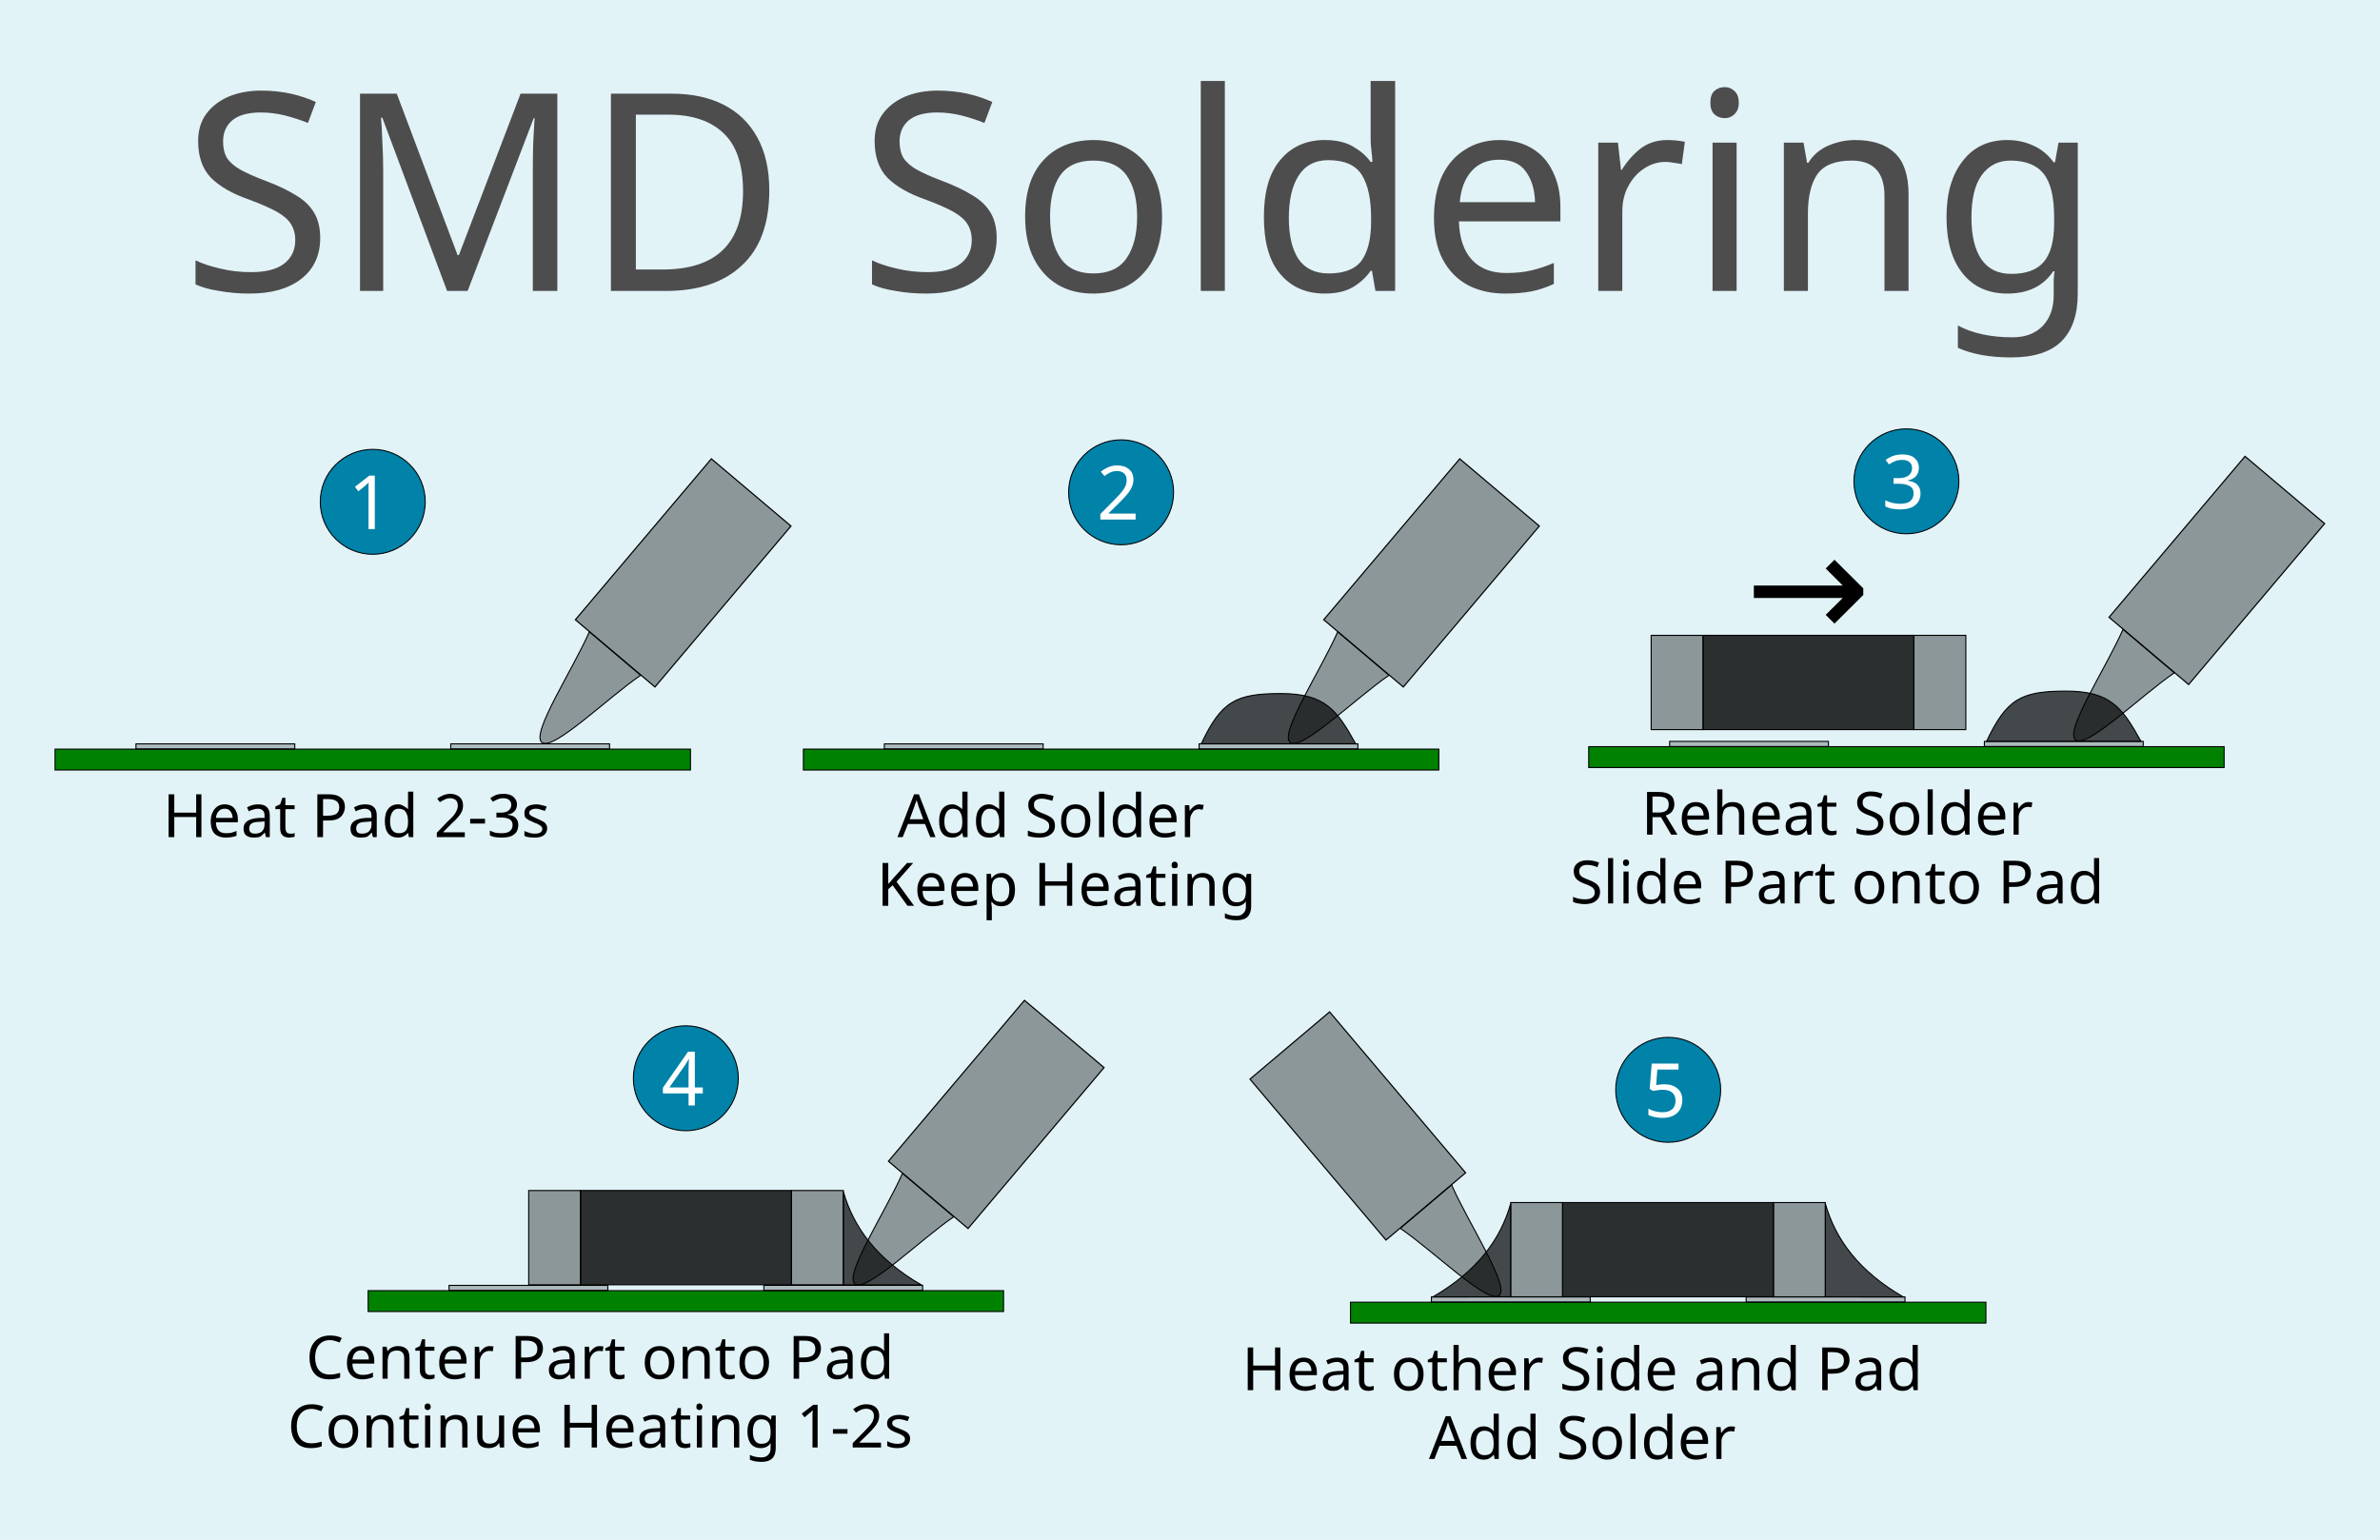
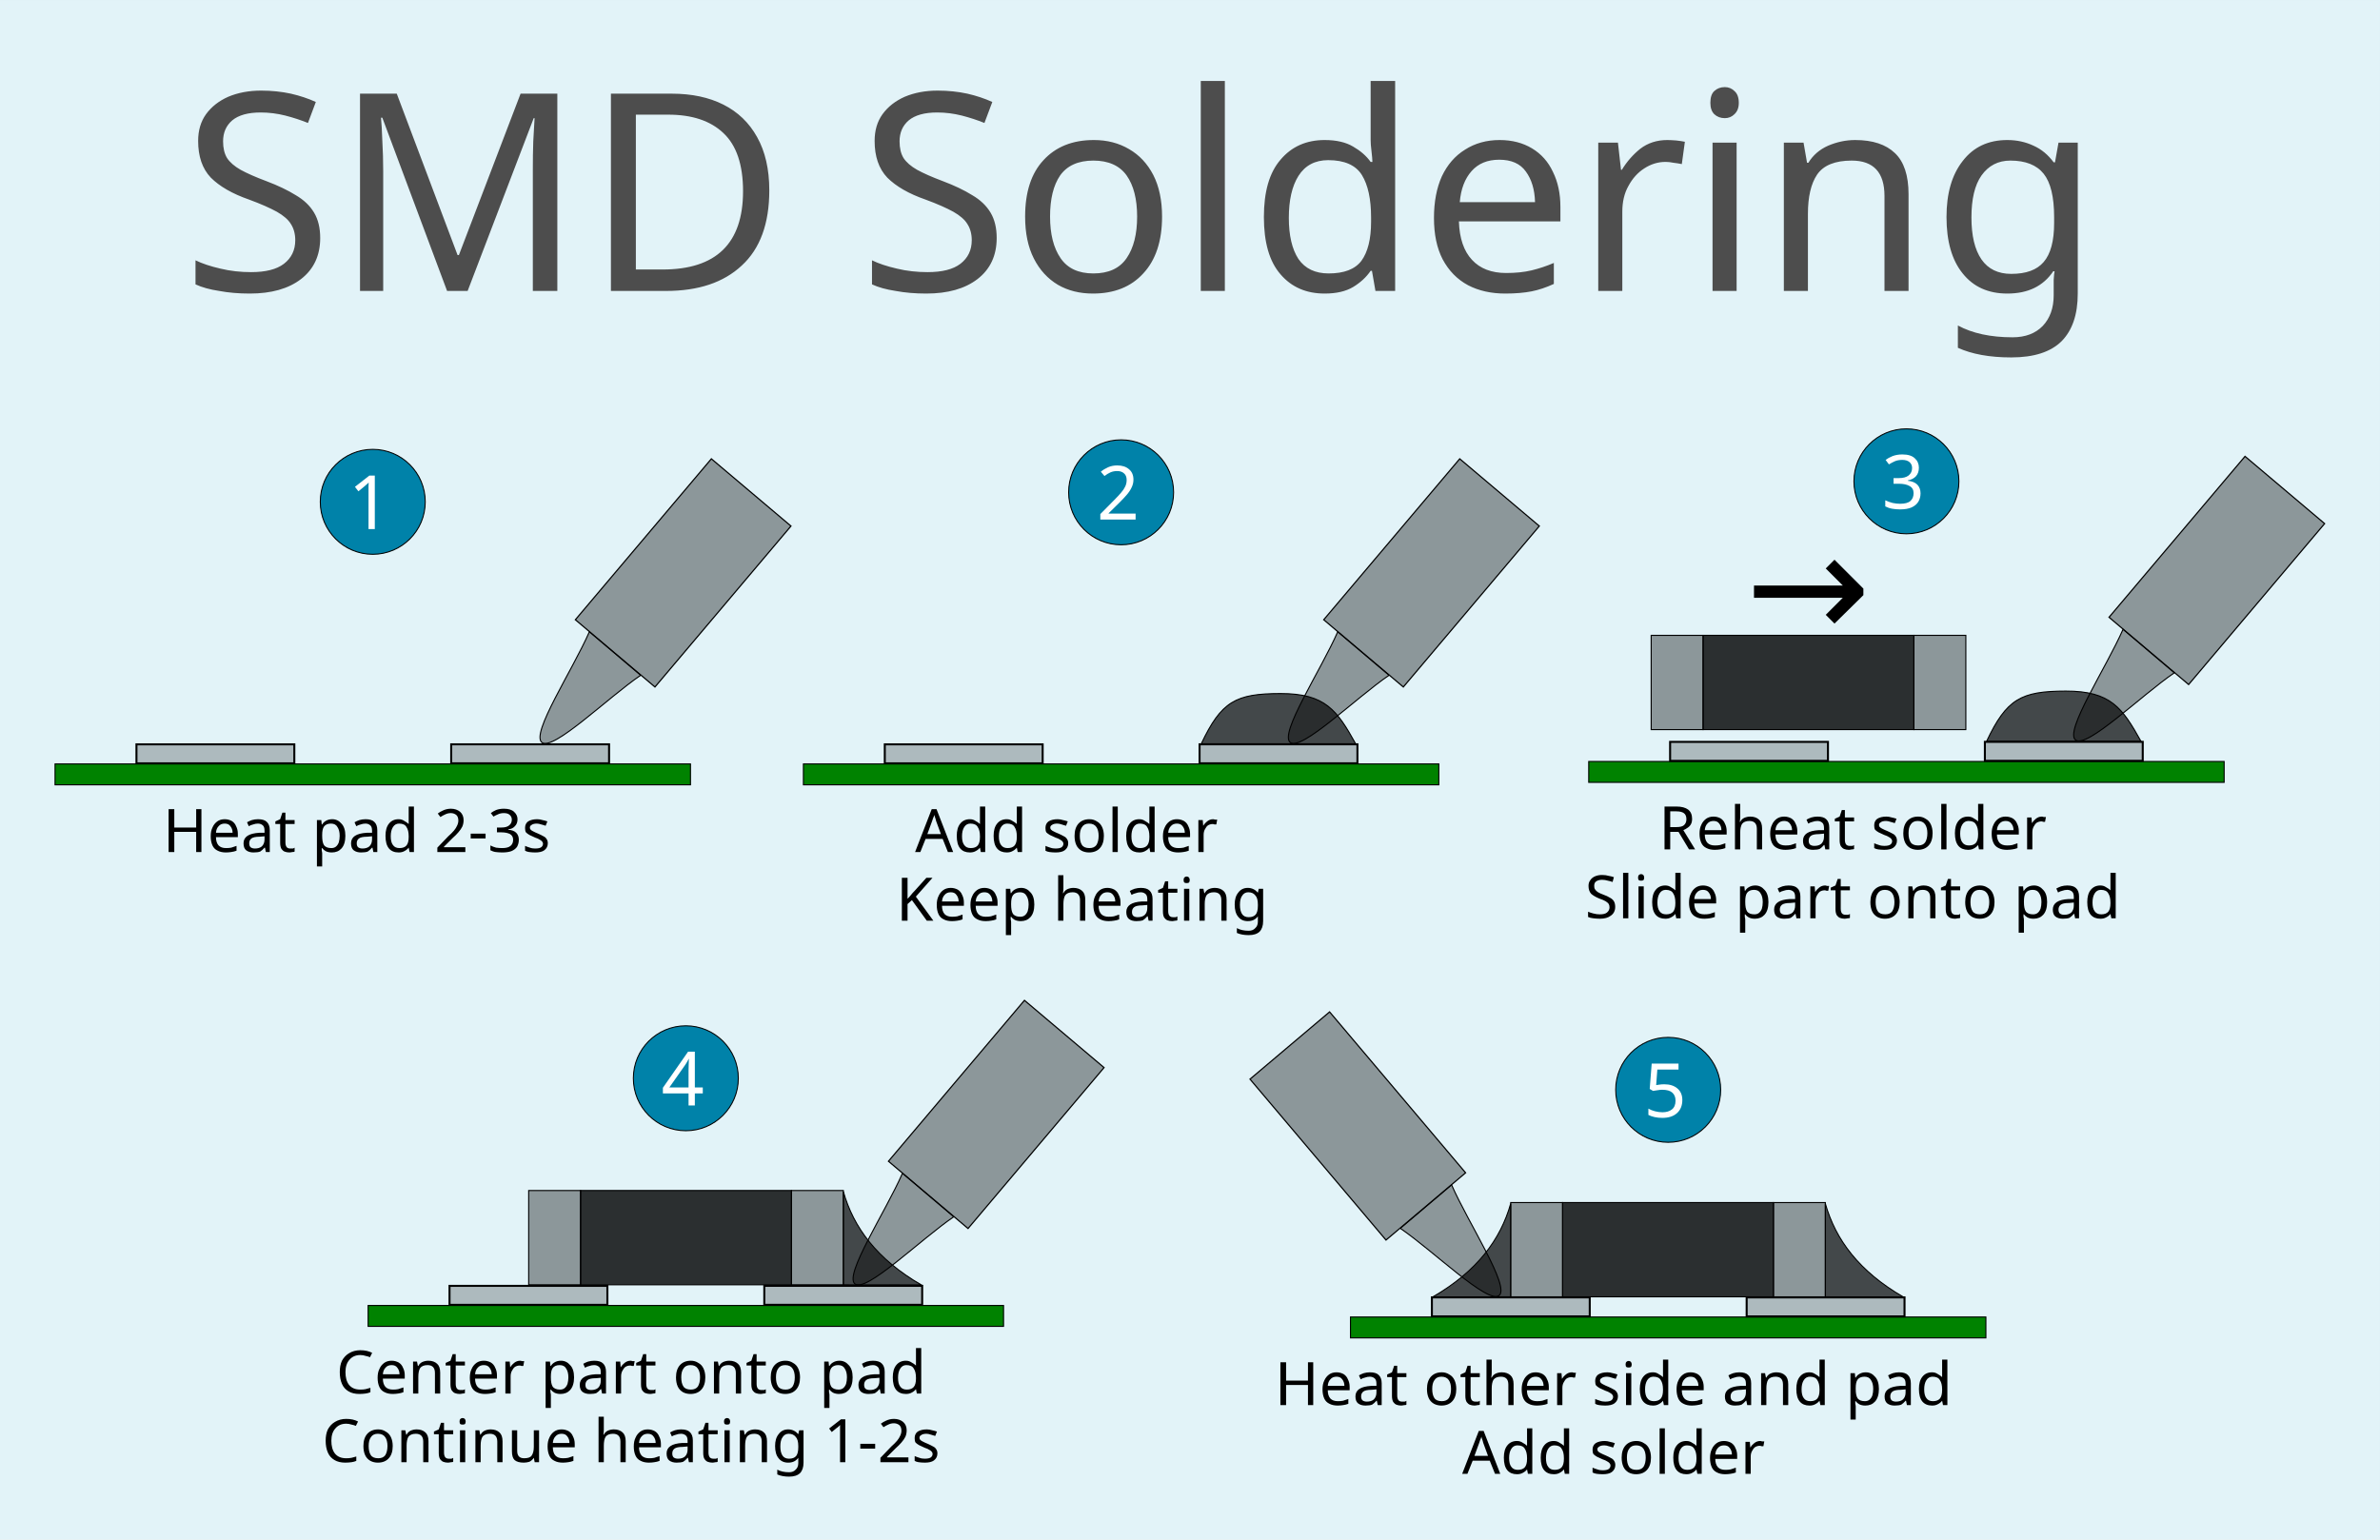
<svg xmlns="http://www.w3.org/2000/svg" width="85mm" height="55mm" viewBox="0 0 85 55" version="1.1" id="svg8">
  <defs id="defs2">
    <rect x="161.189" y="134.009" width="52.975" height="49.773" id="rect1549" />
  </defs>
  <g id="layer1" transform="translate(1.447564,-6.67359)">
    <rect style="fill:#d5f6ff;fill-opacity:0.5;stroke:none;stroke-width:0.535;stroke-dasharray:1.069, 2.139" id="rect966" width="85" height="55" x="-1.448" y="6.674" />
    <text xml:space="preserve" style="font-style:normal;font-weight:normal;font-size:10.583px;line-height:1.25;font-family:sans-serif;letter-spacing:0px;word-spacing:0px;fill:#000000;fill-opacity:1;stroke:none;stroke-width:0.265" x="40.025" y="146.805" id="text1423">
      <tspan id="tspan1421" x="40.025" y="146.805" style="stroke-width:0.265" />
    </text>
    <text xml:space="preserve" id="text1547" style="font-style:normal;font-weight:normal;font-size:10.583px;line-height:1.25;font-family:sans-serif;letter-spacing:0px;word-spacing:0px;white-space:pre;shape-inside:url(#rect1549);fill:#000000;fill-opacity:1;stroke:none;" />
-     <g id="g1176" transform="translate(0.7674547)">
-       <g id="g1834" transform="matrix(0.3784017,0,0,0.3784017,3.728713,-46.68265)">
-         <g id="g895-1-9-4" transform="rotate(40.19897,-250.3017,154.3958)">
-           <rect style="fill:#000000;fill-opacity:0.379;stroke:#000000;stroke-width:0.112;stroke-miterlimit:4;stroke-dasharray:none;stroke-opacity:1" id="rect879-8-2-7" width="9.836" height="19.888" x="55.044" y="2.472" />
-           <path style="fill:#000000;fill-opacity:0.379;stroke:#000000;stroke-width:0.1;stroke-linecap:butt;stroke-linejoin:miter;stroke-miterlimit:4;stroke-dasharray:none;stroke-opacity:1" d="m 56.79,22.375 c 1.135,3.847 1.971,10.924 3.322,10.873 1.351,-0.051 2.017,-7.24 3.023,-10.861 z" id="path881-7-2-8" />
-         </g>
-         <rect style="fill:#008200;fill-opacity:1;stroke:#000000;stroke-width:0.1;stroke-miterlimit:4;stroke-dasharray:none;stroke-opacity:1" id="rect833-0-2-8-4" width="59.97" height="1.97" x="19.039" y="262.845" />
-         <rect style="fill:#000000;fill-opacity:0.237;stroke:#000000;stroke-width:0.1;stroke-miterlimit:4;stroke-dasharray:none;stroke-opacity:1" id="rect835-5-2-3-2-2-9-5" width="14.99" height="0.49" x="56.383" y="262.345" />
-         <rect style="fill:#000000;fill-opacity:0.237;stroke:#000000;stroke-width:0.1;stroke-miterlimit:4;stroke-dasharray:none;stroke-opacity:1" id="rect835-5-2-0-6-6-3-7-0" width="14.99" height="0.49" x="-41.664" y="262.347" transform="scale(-1,1)" />
-         <g id="g1255" transform="translate(8.184875,42.96557)">
-           <g id="g877-6-61" transform="translate(6.084883,201.2324)">
-             <rect style="fill:#000000;fill-opacity:0.807;stroke:#000000;stroke-width:0.1;stroke-miterlimit:4;stroke-dasharray:none;stroke-opacity:1" id="rect837-7-0" width="19.9" height="8.9" x="24.82" y="9.193" />
-             <rect style="fill:#000000;fill-opacity:0.379;stroke:#000000;stroke-width:0.101;stroke-miterlimit:4;stroke-dasharray:none;stroke-opacity:1" id="rect839-5-6" width="4.899" height="8.899" x="19.921" y="9.195" />
-             <rect style="fill:#000000;fill-opacity:0.379;stroke:#000000;stroke-width:0.101;stroke-miterlimit:4;stroke-dasharray:none;stroke-opacity:1" id="rect839-3-3-3" width="4.899" height="8.899" x="44.72" y="9.194" />
-           </g>
-           <path style="fill:#000000;fill-opacity:0.7;stroke:#000000;stroke-width:0.098;stroke-linecap:butt;stroke-linejoin:miter;stroke-miterlimit:4;stroke-dasharray:none;stroke-opacity:1" d="m 55.705,219.324 v -8.799 c 0.953,3.389 3.178,6.393 7.349,8.808 z" id="path938-2" />
-         </g>
-         <text xml:space="preserve" style="font-style:normal;font-weight:normal;font-size:5.644px;line-height:1.15;font-family:sans-serif;letter-spacing:0px;word-spacing:0px;fill:#000000;fill-opacity:1;stroke:none;stroke-width:0.265" x="49.003" y="271.154" id="text1419-0-8-8">
-           <tspan x="49.003" y="271.154" style="font-size:5.644px;text-align:center;text-anchor:middle;stroke-width:0.265" id="tspan1466-3">Center Part onto Pad</tspan>
-           <tspan x="49.003" y="277.645" style="font-size:5.644px;text-align:center;text-anchor:middle;stroke-width:0.265" id="tspan1494">Continue Heating 1-2s</tspan>
-           <tspan x="49.003" y="284.136" style="font-size:5.644px;text-align:center;text-anchor:middle;stroke-width:0.265" id="tspan1443-8-1" />
-         </text>
-         <g id="g1617" transform="translate(-124.7013,72.54477)">
-           <circle style="fill:#0082a9;fill-opacity:1;stroke:#000000;stroke-width:0.095;stroke-miterlimit:4;stroke-dasharray:none;stroke-opacity:1" id="path1520-6-4" cx="173.725" cy="170.251" r="4.953" />
-           <text xml:space="preserve" style="font-style:normal;font-weight:normal;font-size:10.583px;line-height:1.25;font-family:sans-serif;letter-spacing:0px;word-spacing:0px;fill:#ffffff;fill-opacity:1;stroke:none;stroke-width:0.265" x="171.419" y="172.822" id="text1524-8-9">
-             <tspan id="tspan1522-9-5" x="171.419" y="172.822" style="font-size:7.056px;fill:#ffffff;fill-opacity:1;stroke-width:0.265">4</tspan>
-           </text>
-         </g>
+     <g id="g895-1-9-4" transform="matrix(0.2890261,0.2442371,-0.2442371,0.2890261,19.83448,28.24953)">
+       <rect style="fill:#000000;fill-opacity:0.379;stroke:#000000;stroke-width:0.112;stroke-miterlimit:4;stroke-dasharray:none;stroke-opacity:1" id="rect879-8-2-7" width="9.836" height="19.888" x="55.044" y="2.472" />
+       <path style="fill:#000000;fill-opacity:0.379;stroke:#000000;stroke-width:0.1;stroke-linecap:butt;stroke-linejoin:miter;stroke-miterlimit:4;stroke-dasharray:none;stroke-opacity:1" d="m 56.79,22.375 c 1.135,3.847 1.971,10.924 3.322,10.873 1.351,-0.051 2.017,-7.24 3.023,-10.861 z" id="path881-7-2-8" />
+     </g>
+     <rect style="fill:#008200;fill-opacity:1;stroke:#000000;stroke-width:0.038;stroke-miterlimit:4;stroke-dasharray:none;stroke-opacity:1" id="rect833-0-2-8-4" width="22.693" height="0.746" x="11.7" y="53.308" />
+     <rect style="fill:#000000;fill-opacity:0.237;stroke:#000000;stroke-width:0.072;stroke-miterlimit:4;stroke-dasharray:none;stroke-opacity:1" id="rect835-5-2-3-2-2-9-5" width="5.638" height="0.678" x="25.849" y="52.606" />
+     <rect style="fill:#000000;fill-opacity:0.237;stroke:#000000;stroke-width:0.072;stroke-miterlimit:4;stroke-dasharray:none;stroke-opacity:1" id="rect835-5-2-0-6-6-3-7-0" width="5.638" height="0.678" x="-20.245" y="52.607" transform="scale(-1,1)" />
+     <g id="g1255" transform="matrix(0.3784017,0,0,0.3784017,7.593337,-30.42441)">
+       <g id="g877-6-61" transform="translate(6.084883,201.2324)">
+         <rect style="fill:#000000;fill-opacity:0.807;stroke:#000000;stroke-width:0.1;stroke-miterlimit:4;stroke-dasharray:none;stroke-opacity:1" id="rect837-7-0" width="19.9" height="8.9" x="24.82" y="9.193" />
+         <rect style="fill:#000000;fill-opacity:0.379;stroke:#000000;stroke-width:0.101;stroke-miterlimit:4;stroke-dasharray:none;stroke-opacity:1" id="rect839-5-6" width="4.899" height="8.899" x="19.921" y="9.195" />
+         <rect style="fill:#000000;fill-opacity:0.379;stroke:#000000;stroke-width:0.101;stroke-miterlimit:4;stroke-dasharray:none;stroke-opacity:1" id="rect839-3-3-3" width="4.899" height="8.899" x="44.72" y="9.194" />
      </g>
-       <g id="g1812" transform="matrix(0.3784017,0,0,0.3784017,-0.3995075,-28.32946)">
-         <g id="g895-1-9-4-5" transform="matrix(-0.7638076,0.645444,0.645444,0.7638076,161.1391,150.6113)">
-           <rect style="fill:#000000;fill-opacity:0.379;stroke:#000000;stroke-width:0.112;stroke-miterlimit:4;stroke-dasharray:none;stroke-opacity:1" id="rect879-8-2-7-5" width="9.836" height="19.888" x="55.044" y="2.472" />
-           <path style="fill:#000000;fill-opacity:0.379;stroke:#000000;stroke-width:0.1;stroke-linecap:butt;stroke-linejoin:miter;stroke-miterlimit:4;stroke-dasharray:none;stroke-opacity:1" d="m 56.79,22.375 c 1.135,3.847 1.971,10.924 3.322,10.873 1.351,-0.051 2.017,-7.24 3.023,-10.861 z" id="path881-7-2-8-4" />
-         </g>
-         <rect style="fill:#008200;fill-opacity:1;stroke:#000000;stroke-width:0.1;stroke-miterlimit:4;stroke-dasharray:none;stroke-opacity:1" id="rect833-0-2-8-4-7" width="59.97" height="1.97" x="-182.635" y="215.434" transform="scale(-1,1)" />
-         <rect style="fill:#000000;fill-opacity:0.237;stroke:#000000;stroke-width:0.1;stroke-miterlimit:4;stroke-dasharray:none;stroke-opacity:1" id="rect835-5-2-3-2-2-9-5-6" width="14.99" height="0.49" x="-145.29" y="214.934" transform="scale(-1,1)" />
-         <rect style="fill:#000000;fill-opacity:0.237;stroke:#000000;stroke-width:0.1;stroke-miterlimit:4;stroke-dasharray:none;stroke-opacity:1" id="rect835-5-2-0-6-6-3-7-0-5" width="14.99" height="0.49" x="160.009" y="214.936" />
-         <g id="g1367-2" transform="matrix(-1,0,0,1,197.4289,157.069)">
-           <g id="g877-6-6-5" transform="translate(10.02512,39.76387)">
-             <rect style="fill:#000000;fill-opacity:0.807;stroke:#000000;stroke-width:0.1;stroke-miterlimit:4;stroke-dasharray:none;stroke-opacity:1" id="rect837-7-2-4" width="19.9" height="8.9" x="24.82" y="9.193" />
-             <rect style="fill:#000000;fill-opacity:0.379;stroke:#000000;stroke-width:0.101;stroke-miterlimit:4;stroke-dasharray:none;stroke-opacity:1" id="rect839-5-9-7" width="4.899" height="8.899" x="19.921" y="9.195" />
-             <rect style="fill:#000000;fill-opacity:0.379;stroke:#000000;stroke-width:0.101;stroke-miterlimit:4;stroke-dasharray:none;stroke-opacity:1" id="rect839-3-3-1-4" width="4.899" height="8.899" x="44.72" y="9.194" />
-           </g>
-           <path style="fill:#000000;fill-opacity:0.7;stroke:#000000;stroke-width:0.098;stroke-linecap:butt;stroke-linejoin:miter;stroke-miterlimit:4;stroke-dasharray:none;stroke-opacity:1" d="m 59.645,57.856 v -8.799 c 0.953,3.389 3.178,6.393 7.349,8.808 z" id="path938-7-4" />
-           <path style="fill:#000000;fill-opacity:0.7;stroke:#000000;stroke-width:0.098;stroke-linecap:butt;stroke-linejoin:miter;stroke-miterlimit:4;stroke-dasharray:none;stroke-opacity:1" d="m 29.946,57.857 v -8.799 c -0.953,3.389 -3.178,6.393 -7.349,8.808 z" id="path938-7-9-3" />
-         </g>
-         <text xml:space="preserve" style="font-style:normal;font-weight:normal;font-size:5.644px;line-height:1.15;font-family:sans-serif;letter-spacing:0px;word-spacing:0px;fill:#000000;fill-opacity:1;stroke:none;stroke-width:0.265" x="152.629" y="223.743" id="text1419-0-8-8-4">
-           <tspan x="152.629" y="223.743" style="font-size:5.644px;text-align:center;text-anchor:middle;stroke-width:0.265" id="tspan1466-3-9">Heat other Side and Pad</tspan>
-           <tspan x="152.629" y="230.234" style="font-size:5.644px;text-align:center;text-anchor:middle;stroke-width:0.265" id="tspan1494-2">Add Solder</tspan>
-           <tspan x="152.629" y="236.725" style="font-size:5.644px;text-align:center;text-anchor:middle;stroke-width:0.265" id="tspan1443-8-1-0" />
-         </text>
-         <g id="g1607" transform="translate(-11.45377,40.10032)">
-           <circle style="fill:#0082a9;fill-opacity:1;stroke:#000000;stroke-width:0.095;stroke-miterlimit:4;stroke-dasharray:none;stroke-opacity:1" id="path1520-6-0" cx="164.103" cy="155.284" r="4.953" />
-           <text xml:space="preserve" style="font-style:normal;font-weight:normal;font-size:10.583px;line-height:1.25;font-family:sans-serif;letter-spacing:0px;word-spacing:0px;fill:#ffffff;fill-opacity:1;stroke:none;stroke-width:0.265" x="161.797" y="157.855" id="text1524-8-4">
-             <tspan id="tspan1522-9-8" x="161.797" y="157.855" style="font-size:7.056px;fill:#ffffff;fill-opacity:1;stroke-width:0.265">5</tspan>
-           </text>
-         </g>
+       <path style="fill:#000000;fill-opacity:0.7;stroke:#000000;stroke-width:0.098;stroke-linecap:butt;stroke-linejoin:miter;stroke-miterlimit:4;stroke-dasharray:none;stroke-opacity:1" d="m 55.705,219.324 v -8.799 c 0.953,3.389 3.178,6.393 7.349,8.808 z" id="path938-2" />
+     </g>
+     <text xml:space="preserve" style="font-style:normal;font-weight:normal;font-size:2.136px;line-height:1.15;font-family:sans-serif;letter-spacing:0px;word-spacing:0px;fill:#000000;fill-opacity:1;stroke:none;stroke-width:0.1" x="23.039" y="56.452" id="text1419-0-8-8">
+       <tspan x="23.039" y="56.452" style="font-size:2.136px;text-align:center;text-anchor:middle;stroke-width:0.1" id="tspan1466-3">Center part onto pad</tspan>
+       <tspan x="23.039" y="58.908" style="font-size:2.136px;text-align:center;text-anchor:middle;stroke-width:0.1" id="tspan1494">Continue heating 1-2s</tspan>
+       <tspan x="23.039" y="61.364" style="font-size:2.136px;text-align:center;text-anchor:middle;stroke-width:0.1" id="tspan1443-8-1" />
+     </text>
+     <g id="g1617" transform="matrix(0.3784017,0,0,0.3784017,-42.69102,-19.23159)">
+       <circle style="fill:#0082a9;fill-opacity:1;stroke:#000000;stroke-width:0.095;stroke-miterlimit:4;stroke-dasharray:none;stroke-opacity:1" id="path1520-6-4" cx="173.725" cy="170.251" r="4.953" />
+       <text xml:space="preserve" style="font-style:normal;font-weight:normal;font-size:10.583px;line-height:1.25;font-family:sans-serif;letter-spacing:0px;word-spacing:0px;fill:#ffffff;fill-opacity:1;stroke:none;stroke-width:0.265" x="171.419" y="172.822" id="text1524-8-9">
+         <tspan id="tspan1522-9-5" x="171.419" y="172.822" style="font-size:7.056px;fill:#ffffff;fill-opacity:1;stroke-width:0.265">4</tspan>
+       </text>
+     </g>
+     <g id="g895-1-9-4-5" transform="matrix(-0.2890261,0.2442371,0.2442371,0.2890261,61.34326,28.66212)">
+       <rect style="fill:#000000;fill-opacity:0.379;stroke:#000000;stroke-width:0.112;stroke-miterlimit:4;stroke-dasharray:none;stroke-opacity:1" id="rect879-8-2-7-5" width="9.836" height="19.888" x="55.044" y="2.472" />
+       <path style="fill:#000000;fill-opacity:0.379;stroke:#000000;stroke-width:0.1;stroke-linecap:butt;stroke-linejoin:miter;stroke-miterlimit:4;stroke-dasharray:none;stroke-opacity:1" d="m 56.79,22.375 c 1.135,3.847 1.971,10.924 3.322,10.873 1.351,-0.051 2.017,-7.24 3.023,-10.861 z" id="path881-7-2-8-4" />
+     </g>
+     <rect style="fill:#008200;fill-opacity:1;stroke:#000000;stroke-width:0.038;stroke-miterlimit:4;stroke-dasharray:none;stroke-opacity:1" id="rect833-0-2-8-4-7" width="22.693" height="0.746" x="-69.477" y="53.72" transform="scale(-1,1)" />
+     <rect style="fill:#000000;fill-opacity:0.237;stroke:#000000;stroke-width:0.072;stroke-miterlimit:4;stroke-dasharray:none;stroke-opacity:1" id="rect835-5-2-3-2-2-9-5-6" width="5.638" height="0.678" x="-55.329" y="53.019" transform="scale(-1,1)" />
+     <rect style="fill:#000000;fill-opacity:0.237;stroke:#000000;stroke-width:0.072;stroke-miterlimit:4;stroke-dasharray:none;stroke-opacity:1" id="rect835-5-2-0-6-6-3-7-0-5" width="5.638" height="0.678" x="60.933" y="53.02" />
+     <g id="g1367-2" transform="matrix(-0.3784017,0,0,0.3784017,75.07539,31.1057)">
+       <g id="g877-6-6-5" transform="translate(10.02512,39.76387)">
+         <rect style="fill:#000000;fill-opacity:0.807;stroke:#000000;stroke-width:0.1;stroke-miterlimit:4;stroke-dasharray:none;stroke-opacity:1" id="rect837-7-2-4" width="19.9" height="8.9" x="24.82" y="9.193" />
+         <rect style="fill:#000000;fill-opacity:0.379;stroke:#000000;stroke-width:0.101;stroke-miterlimit:4;stroke-dasharray:none;stroke-opacity:1" id="rect839-5-9-7" width="4.899" height="8.899" x="19.921" y="9.195" />
+         <rect style="fill:#000000;fill-opacity:0.379;stroke:#000000;stroke-width:0.101;stroke-miterlimit:4;stroke-dasharray:none;stroke-opacity:1" id="rect839-3-3-1-4" width="4.899" height="8.899" x="44.72" y="9.194" />
      </g>
+       <path style="fill:#000000;fill-opacity:0.7;stroke:#000000;stroke-width:0.098;stroke-linecap:butt;stroke-linejoin:miter;stroke-miterlimit:4;stroke-dasharray:none;stroke-opacity:1" d="m 59.645,57.856 v -8.799 c 0.953,3.389 3.178,6.393 7.349,8.808 z" id="path938-7-4" />
+       <path style="fill:#000000;fill-opacity:0.7;stroke:#000000;stroke-width:0.098;stroke-linecap:butt;stroke-linejoin:miter;stroke-miterlimit:4;stroke-dasharray:none;stroke-opacity:1" d="m 29.946,57.857 v -8.799 c -0.953,3.389 -3.178,6.393 -7.349,8.808 z" id="path938-7-9-3" />
+     </g>
+     <text xml:space="preserve" style="font-style:normal;font-weight:normal;font-size:2.136px;line-height:1.15;font-family:sans-serif;letter-spacing:0px;word-spacing:0px;fill:#000000;fill-opacity:1;stroke:none;stroke-width:0.1" x="58.123" y="56.864" id="text1419-0-8-8-4">
+       <tspan x="58.123" y="56.864" style="font-size:2.136px;text-align:center;text-anchor:middle;stroke-width:0.1" id="tspan1466-3-9">Heat other side and pad</tspan>
+       <tspan x="58.123" y="59.321" style="font-size:2.136px;text-align:center;text-anchor:middle;stroke-width:0.1" id="tspan1494-2">Add solder</tspan>
+       <tspan x="58.123" y="61.777" style="font-size:2.136px;text-align:center;text-anchor:middle;stroke-width:0.1" id="tspan1443-8-1-0" />
+     </text>
+     <g id="g1607" transform="matrix(0.3784017,0,0,0.3784017,-3.966177,-13.15543)">
+       <circle style="fill:#0082a9;fill-opacity:1;stroke:#000000;stroke-width:0.095;stroke-miterlimit:4;stroke-dasharray:none;stroke-opacity:1" id="path1520-6-0" cx="164.103" cy="155.284" r="4.953" />
+       <text xml:space="preserve" style="font-style:normal;font-weight:normal;font-size:10.583px;line-height:1.25;font-family:sans-serif;letter-spacing:0px;word-spacing:0px;fill:#ffffff;fill-opacity:1;stroke:none;stroke-width:0.265" x="161.797" y="157.855" id="text1524-8-4">
+         <tspan id="tspan1522-9-8" x="161.797" y="157.855" style="font-size:7.056px;fill:#ffffff;fill-opacity:1;stroke-width:0.265">5</tspan>
+       </text>
    </g>
    <g id="g895" transform="matrix(0.2890261,0.2442371,-0.2442371,0.2890261,8.653064,8.905247)">
      <rect style="fill:#000000;fill-opacity:0.379;stroke:#000000;stroke-width:0.112;stroke-miterlimit:4;stroke-dasharray:none;stroke-opacity:1" id="rect879" width="9.836" height="19.888" x="55.044" y="2.472" />
      <path style="fill:#000000;fill-opacity:0.379;stroke:#000000;stroke-width:0.1;stroke-linecap:butt;stroke-linejoin:miter;stroke-miterlimit:4;stroke-dasharray:none;stroke-opacity:1" d="m 56.79,22.375 c 1.135,3.847 1.971,10.924 3.322,10.873 1.351,-0.051 2.017,-7.24 3.023,-10.861 z" id="path881" />
    </g>
-     <g id="g1052" transform="matrix(0.3784017,0,0,0.3784017,-5.708335,-2.480813)">
-       <rect style="fill:#008200;fill-opacity:1;stroke:#000000;stroke-width:0.1;stroke-miterlimit:4;stroke-dasharray:none;stroke-opacity:1" id="rect833-0" width="59.97" height="1.97" x="16.457" y="94.912" />
-       <g id="g1012-6" transform="translate(-1.060087,58.9054)">
-         <rect style="fill:#000000;fill-opacity:0.237;stroke:#000000;stroke-width:0.1;stroke-miterlimit:4;stroke-dasharray:none;stroke-opacity:1" id="rect835-5-2-3-2" width="14.99" height="0.49" x="54.862" y="35.507" />
-         <rect style="fill:#000000;fill-opacity:0.237;stroke:#000000;stroke-width:0.1;stroke-miterlimit:4;stroke-dasharray:none;stroke-opacity:1" id="rect835-5-2-0-6-6" width="14.99" height="0.49" x="-40.143" y="35.509" transform="scale(-1,1)" />
-       </g>
-     </g>
-     <text xml:space="preserve" style="font-style:normal;font-weight:normal;font-size:2.136px;line-height:1.25;font-family:sans-serif;letter-spacing:0px;word-spacing:0px;fill:#000000;fill-opacity:1;stroke:none;stroke-width:0.1" x="4.372" y="36.578" id="text1419">
-       <tspan id="tspan1417" x="4.372" y="36.578" style="font-size:2.136px;stroke-width:0.1">Heat Pad 2-3s</tspan>
+     <rect style="fill:#008200;fill-opacity:1;stroke:#000000;stroke-width:0.038;stroke-miterlimit:4;stroke-dasharray:none;stroke-opacity:1" id="rect833-0" width="22.693" height="0.746" x="0.519" y="33.963" />
+     <rect style="fill:#000000;fill-opacity:0.237;stroke:#000000;stroke-width:0.072;stroke-miterlimit:4;stroke-dasharray:none;stroke-opacity:1" id="rect835-5-2-3-2" width="5.638" height="0.678" x="14.667" y="33.262" />
+     <rect style="fill:#000000;fill-opacity:0.237;stroke:#000000;stroke-width:0.072;stroke-miterlimit:4;stroke-dasharray:none;stroke-opacity:1" id="rect835-5-2-0-6-6" width="5.638" height="0.678" x="-9.064" y="33.263" transform="scale(-1,1)" />
+     <text xml:space="preserve" style="font-style:normal;font-weight:normal;font-size:2.136px;line-height:1.25;font-family:sans-serif;letter-spacing:0px;word-spacing:0px;fill:#000000;fill-opacity:1;stroke:none;stroke-width:0.1" x="4.372" y="37.107" id="text1419">
+       <tspan id="tspan1417" x="4.372" y="37.107" style="font-size:2.136px;stroke-width:0.1">Heat pad 2-3s</tspan>
    </text>
    <g id="g1597" transform="matrix(0.3784017,0,0,0.3784017,-40.53094,-27.03453)">
      <circle style="fill:#0082a9;fill-opacity:1;stroke:#000000;stroke-width:0.095;stroke-miterlimit:4;stroke-dasharray:none;stroke-opacity:1" id="path1520" cx="138.468" cy="136.453" r="4.953" />
      <text xml:space="preserve" style="font-style:normal;font-weight:normal;font-size:10.583px;line-height:1.25;font-family:sans-serif;letter-spacing:0px;word-spacing:0px;fill:#ffffff;fill-opacity:1;stroke:none;stroke-width:0.265" x="136.161" y="139.025" id="text1524">
        <tspan id="tspan1522" x="136.161" y="139.025" style="font-size:7.056px;fill:#ffffff;fill-opacity:1;stroke-width:0.265">1</tspan>
      </text>
    </g>
-     <g id="g1033" transform="translate(0.189905)">
-       <g id="g895-1" transform="matrix(0.2890261,0.2442371,-0.2442371,0.2890261,35.19006,8.905247)">
-         <rect style="fill:#000000;fill-opacity:0.379;stroke:#000000;stroke-width:0.112;stroke-miterlimit:4;stroke-dasharray:none;stroke-opacity:1" id="rect879-8" width="9.836" height="19.888" x="55.044" y="2.472" />
-         <path style="fill:#000000;fill-opacity:0.379;stroke:#000000;stroke-width:0.1;stroke-linecap:butt;stroke-linejoin:miter;stroke-miterlimit:4;stroke-dasharray:none;stroke-opacity:1" d="m 56.79,22.375 c 1.135,3.847 1.971,10.924 3.322,10.873 1.351,-0.051 2.017,-7.24 3.023,-10.861 z" id="path881-7" />
-       </g>
-       <rect style="fill:#008200;fill-opacity:1;stroke:#000000;stroke-width:0.038;stroke-miterlimit:4;stroke-dasharray:none;stroke-opacity:1" id="rect833-0-2" width="22.693" height="0.746" x="27.056" y="33.434" />
-       <rect style="fill:#000000;fill-opacity:0.237;stroke:#000000;stroke-width:0.038;stroke-miterlimit:4;stroke-dasharray:none;stroke-opacity:1" id="rect835-5-2-3-2-2" width="5.672" height="0.185" x="41.187" y="33.245" />
-       <rect style="fill:#000000;fill-opacity:0.237;stroke:#000000;stroke-width:0.038;stroke-miterlimit:4;stroke-dasharray:none;stroke-opacity:1" id="rect835-5-2-0-6-6-3" width="5.672" height="0.185" x="-35.618" y="33.246" transform="scale(-1,1)" />
-       <path style="fill:#000000;fill-opacity:0.7;stroke:#000000;stroke-width:0.038;stroke-linecap:butt;stroke-linejoin:miter;stroke-miterlimit:4;stroke-dasharray:none;stroke-opacity:1" d="m 41.264,33.245 h 5.516 c -0.663,-1.191 -1.08,-1.798 -2.684,-1.796 -1.603,0.002 -2.112,0.278 -2.832,1.796 z" id="path897-7" />
-       <text xml:space="preserve" style="font-style:normal;font-weight:normal;font-size:2.136px;line-height:1.15;font-family:sans-serif;letter-spacing:0px;word-spacing:0px;fill:#000000;fill-opacity:1;stroke:none;stroke-width:0.1" x="38.395" y="36.578" id="text1419-0">
-         <tspan id="tspan1417-7" x="38.395" y="36.578" style="font-size:2.136px;text-align:center;text-anchor:middle;stroke-width:0.1">Add Solder</tspan>
-         <tspan x="38.395" y="39.034" style="font-size:2.136px;text-align:center;text-anchor:middle;stroke-width:0.1" id="tspan1443">Keep Heating</tspan>
-       </text>
-       <g id="g1602" transform="matrix(0.3784017,0,0,0.3784017,-29.86383,-33.58959)">
-         <circle style="fill:#0082a9;fill-opacity:1;stroke:#000000;stroke-width:0.095;stroke-miterlimit:4;stroke-dasharray:none;stroke-opacity:1" id="path1520-6" cx="180.407" cy="152.878" r="4.953" />
-         <text xml:space="preserve" style="font-style:normal;font-weight:normal;font-size:10.583px;line-height:1.25;font-family:sans-serif;letter-spacing:0px;word-spacing:0px;fill:#ffffff;fill-opacity:1;stroke:none;stroke-width:0.265" x="178.1" y="155.45" id="text1524-8">
-           <tspan id="tspan1522-9" x="178.1" y="155.45" style="font-size:7.056px;fill:#ffffff;fill-opacity:1;stroke-width:0.265">2</tspan>
-         </text>
-       </g>
+     <g id="g895-1" transform="matrix(0.2890261,0.2442371,-0.2442371,0.2890261,35.37996,8.905247)">
+       <rect style="fill:#000000;fill-opacity:0.379;stroke:#000000;stroke-width:0.112;stroke-miterlimit:4;stroke-dasharray:none;stroke-opacity:1" id="rect879-8" width="9.836" height="19.888" x="55.044" y="2.472" />
+       <path style="fill:#000000;fill-opacity:0.379;stroke:#000000;stroke-width:0.1;stroke-linecap:butt;stroke-linejoin:miter;stroke-miterlimit:4;stroke-dasharray:none;stroke-opacity:1" d="m 56.79,22.375 c 1.135,3.847 1.971,10.924 3.322,10.873 1.351,-0.051 2.017,-7.24 3.023,-10.861 z" id="path881-7" />
    </g>
-     <g id="g2022" transform="matrix(0.3784017,0,0,0.3784017,-2.292675,-12.93269)">
-       <g id="g895-1-9" transform="rotate(40.19897,8.302243,266.0419)">
-         <rect style="fill:#000000;fill-opacity:0.379;stroke:#000000;stroke-width:0.112;stroke-miterlimit:4;stroke-dasharray:none;stroke-opacity:1" id="rect879-8-2" width="9.836" height="19.888" x="55.044" y="2.472" />
-         <path style="fill:#000000;fill-opacity:0.379;stroke:#000000;stroke-width:0.1;stroke-linecap:butt;stroke-linejoin:miter;stroke-miterlimit:4;stroke-dasharray:none;stroke-opacity:1" d="m 56.79,22.375 c 1.135,3.847 1.971,10.924 3.322,10.873 1.351,-0.051 2.017,-7.24 3.023,-10.861 z" id="path881-7-2" />
-       </g>
-       <rect style="fill:#008200;fill-opacity:1;stroke:#000000;stroke-width:0.1;stroke-miterlimit:4;stroke-dasharray:none;stroke-opacity:1" id="rect833-0-2-8" width="59.97" height="1.97" x="152.18" y="122.301" />
-       <rect style="fill:#000000;fill-opacity:0.237;stroke:#000000;stroke-width:0.1;stroke-miterlimit:4;stroke-dasharray:none;stroke-opacity:1" id="rect835-5-2-3-2-2-9" width="14.99" height="0.49" x="189.525" y="121.801" />
-       <rect style="fill:#000000;fill-opacity:0.237;stroke:#000000;stroke-width:0.1;stroke-miterlimit:4;stroke-dasharray:none;stroke-opacity:1" id="rect835-5-2-0-6-6-3-7" width="14.99" height="0.49" x="-174.806" y="121.803" transform="scale(-1,1)" />
-       <path style="fill:#000000;fill-opacity:0.7;stroke:#000000;stroke-width:0.1;stroke-linecap:butt;stroke-linejoin:miter;stroke-miterlimit:4;stroke-dasharray:none;stroke-opacity:1" d="m 189.728,121.801 h 14.576 c -1.752,-3.147 -2.855,-4.75 -7.092,-4.745 -4.236,0.005 -5.582,0.735 -7.485,4.745 z" id="path897-7-3" />
-       <g id="g877-61" transform="translate(138.1535,102.5968)">
-         <rect style="fill:#000000;fill-opacity:0.807;stroke:#000000;stroke-width:0.1;stroke-miterlimit:4;stroke-dasharray:none;stroke-opacity:1" id="rect837-2" width="19.9" height="8.9" x="24.82" y="9.193" />
-         <rect style="fill:#000000;fill-opacity:0.379;stroke:#000000;stroke-width:0.101;stroke-miterlimit:4;stroke-dasharray:none;stroke-opacity:1" id="rect839-9" width="4.899" height="8.899" x="19.921" y="9.195" />
-         <rect style="fill:#000000;fill-opacity:0.379;stroke:#000000;stroke-width:0.101;stroke-miterlimit:4;stroke-dasharray:none;stroke-opacity:1" id="rect839-3-31" width="4.899" height="8.899" x="44.72" y="9.194" />
-       </g>
-       <text xml:space="preserve" style="font-style:normal;font-weight:normal;font-size:5.644px;line-height:1.15;font-family:sans-serif;letter-spacing:0px;word-spacing:0px;fill:#000000;fill-opacity:1;stroke:none;stroke-width:0.265" x="182.236" y="130.61" id="text1419-0-8">
-         <tspan id="tspan1417-7-6" x="182.236" y="130.61" style="font-size:5.644px;text-align:center;text-anchor:middle;stroke-width:0.265">Reheat Solder</tspan>
-         <tspan x="182.236" y="137.101" style="font-size:5.644px;text-align:center;text-anchor:middle;stroke-width:0.265" id="tspan1466">Slide Part onto Pad</tspan>
-         <tspan x="182.236" y="143.592" style="font-size:5.644px;text-align:center;text-anchor:middle;stroke-width:0.265" id="tspan1443-8" />
-       </text>
-       <g id="g1612" transform="translate(32.26351,-71.57512)">
-         <circle style="fill:#0082a9;fill-opacity:1;stroke:#000000;stroke-width:0.095;stroke-miterlimit:4;stroke-dasharray:none;stroke-opacity:1" id="path1520-6-2" cx="149.902" cy="168.826" r="4.953" />
-         <text xml:space="preserve" style="font-style:normal;font-weight:normal;font-size:10.583px;line-height:1.25;font-family:sans-serif;letter-spacing:0px;word-spacing:0px;fill:#ffffff;fill-opacity:1;stroke:none;stroke-width:0.265" x="147.595" y="171.398" id="text1524-8-6">
-           <tspan id="tspan1522-9-6" x="147.595" y="171.398" style="font-size:7.056px;fill:#ffffff;fill-opacity:1;stroke-width:0.265">3</tspan>
-         </text>
-       </g>
-       <text xml:space="preserve" style="font-style:normal;font-weight:normal;font-size:14.111px;line-height:1.25;font-family:sans-serif;letter-spacing:0px;word-spacing:0px;fill:#000000;fill-opacity:1;stroke:none;stroke-width:0.441" x="166.953" y="-103.247" id="text1864" transform="scale(1,-1)">
-         <tspan id="tspan1862" x="166.953" y="-103.247" style="font-style:normal;font-variant:normal;font-weight:normal;font-stretch:normal;font-size:14.111px;font-family:sans-serif;-inkscape-font-specification:sans-serif;stroke-width:0.441">→</tspan>
+     <rect style="fill:#008200;fill-opacity:1;stroke:#000000;stroke-width:0.038;stroke-miterlimit:4;stroke-dasharray:none;stroke-opacity:1" id="rect833-0-2" width="22.693" height="0.746" x="27.246" y="33.963" />
+     <rect style="fill:#000000;fill-opacity:0.237;stroke:#000000;stroke-width:0.072;stroke-miterlimit:4;stroke-dasharray:none;stroke-opacity:1" id="rect835-5-2-3-2-2" width="5.638" height="0.678" x="41.394" y="33.262" />
+     <rect style="fill:#000000;fill-opacity:0.237;stroke:#000000;stroke-width:0.072;stroke-miterlimit:4;stroke-dasharray:none;stroke-opacity:1" id="rect835-5-2-0-6-6-3" width="5.638" height="0.678" x="-35.79" y="33.263" transform="scale(-1,1)" />
+     <path style="fill:#000000;fill-opacity:0.7;stroke:#000000;stroke-width:0.038;stroke-linecap:butt;stroke-linejoin:miter;stroke-miterlimit:4;stroke-dasharray:none;stroke-opacity:1" d="m 41.454,33.245 h 5.516 c -0.663,-1.191 -1.08,-1.798 -2.684,-1.796 -1.603,0.002 -2.112,0.278 -2.832,1.796 z" id="path897-7" />
+     <text xml:space="preserve" style="font-style:normal;font-weight:normal;font-size:2.136px;line-height:1.15;font-family:sans-serif;letter-spacing:0px;word-spacing:0px;fill:#000000;fill-opacity:1;stroke:none;stroke-width:0.1" x="38.585" y="37.107" id="text1419-0">
+       <tspan id="tspan1417-7" x="38.585" y="37.107" style="font-size:2.136px;text-align:center;text-anchor:middle;stroke-width:0.1">Add solder</tspan>
+       <tspan x="38.585" y="39.564" style="font-size:2.136px;text-align:center;text-anchor:middle;stroke-width:0.1" id="tspan1443">Keep heating</tspan>
+     </text>
+     <g id="g1602" transform="matrix(0.3784017,0,0,0.3784017,-29.67392,-33.58959)">
+       <circle style="fill:#0082a9;fill-opacity:1;stroke:#000000;stroke-width:0.095;stroke-miterlimit:4;stroke-dasharray:none;stroke-opacity:1" id="path1520-6" cx="180.407" cy="152.878" r="4.953" />
+       <text xml:space="preserve" style="font-style:normal;font-weight:normal;font-size:10.583px;line-height:1.25;font-family:sans-serif;letter-spacing:0px;word-spacing:0px;fill:#ffffff;fill-opacity:1;stroke:none;stroke-width:0.265" x="178.1" y="155.45" id="text1524-8">
+         <tspan id="tspan1522-9" x="178.1" y="155.45" style="font-size:7.056px;fill:#ffffff;fill-opacity:1;stroke-width:0.265">2</tspan>
      </text>
    </g>
+     <g id="g895-1-9" transform="matrix(0.2890261,0.2442371,-0.2442371,0.2890261,63.42663,8.817249)">
+       <rect style="fill:#000000;fill-opacity:0.379;stroke:#000000;stroke-width:0.112;stroke-miterlimit:4;stroke-dasharray:none;stroke-opacity:1" id="rect879-8-2" width="9.836" height="19.888" x="55.044" y="2.472" />
+       <path style="fill:#000000;fill-opacity:0.379;stroke:#000000;stroke-width:0.1;stroke-linecap:butt;stroke-linejoin:miter;stroke-miterlimit:4;stroke-dasharray:none;stroke-opacity:1" d="m 56.79,22.375 c 1.135,3.847 1.971,10.924 3.322,10.873 1.351,-0.051 2.017,-7.24 3.023,-10.861 z" id="path881-7-2" />
+     </g>
+     <rect style="fill:#008200;fill-opacity:1;stroke:#000000;stroke-width:0.038;stroke-miterlimit:4;stroke-dasharray:none;stroke-opacity:1" id="rect833-0-2-8" width="22.693" height="0.746" x="55.293" y="33.875" />
+     <rect style="fill:#000000;fill-opacity:0.237;stroke:#000000;stroke-width:0.072;stroke-miterlimit:4;stroke-dasharray:none;stroke-opacity:1" id="rect835-5-2-3-2-2-9" width="5.638" height="0.678" x="69.441" y="33.174" />
+     <rect style="fill:#000000;fill-opacity:0.237;stroke:#000000;stroke-width:0.072;stroke-miterlimit:4;stroke-dasharray:none;stroke-opacity:1" id="rect835-5-2-0-6-6-3-7" width="5.638" height="0.678" x="-63.837" y="33.175" transform="scale(-1,1)" />
+     <path style="fill:#000000;fill-opacity:0.7;stroke:#000000;stroke-width:0.038;stroke-linecap:butt;stroke-linejoin:miter;stroke-miterlimit:4;stroke-dasharray:none;stroke-opacity:1" d="m 69.501,33.157 h 5.516 c -0.663,-1.191 -1.08,-1.798 -2.684,-1.796 -1.603,0.002 -2.112,0.278 -2.832,1.796 z" id="path897-7-3" />
+     <g id="g877-61" transform="matrix(0.3784017,0,0,0.3784017,49.98486,25.89009)">
+       <rect style="fill:#000000;fill-opacity:0.807;stroke:#000000;stroke-width:0.1;stroke-miterlimit:4;stroke-dasharray:none;stroke-opacity:1" id="rect837-2" width="19.9" height="8.9" x="24.82" y="9.193" />
+       <rect style="fill:#000000;fill-opacity:0.379;stroke:#000000;stroke-width:0.101;stroke-miterlimit:4;stroke-dasharray:none;stroke-opacity:1" id="rect839-9" width="4.899" height="8.899" x="19.921" y="9.195" />
+       <rect style="fill:#000000;fill-opacity:0.379;stroke:#000000;stroke-width:0.101;stroke-miterlimit:4;stroke-dasharray:none;stroke-opacity:1" id="rect839-3-31" width="4.899" height="8.899" x="44.72" y="9.194" />
+     </g>
+     <text xml:space="preserve" style="font-style:normal;font-weight:normal;font-size:2.136px;line-height:1.15;font-family:sans-serif;letter-spacing:0px;word-spacing:0px;fill:#000000;fill-opacity:1;stroke:none;stroke-width:0.1" x="66.666" y="37.019" id="text1419-0-8">
+       <tspan id="tspan1417-7-6" x="66.666" y="37.019" style="font-size:2.136px;text-align:center;text-anchor:middle;stroke-width:0.1">Reheat solder</tspan>
+       <tspan x="66.666" y="39.476" style="font-size:2.136px;text-align:center;text-anchor:middle;stroke-width:0.1" id="tspan1466">Slide part onto pad</tspan>
+       <tspan x="66.666" y="41.932" style="font-size:2.136px;text-align:center;text-anchor:middle;stroke-width:0.1" id="tspan1443-8" />
+     </text>
+     <g id="g1612" transform="matrix(0.3784017,0,0,0.3784017,9.915891,-40.01683)">
+       <circle style="fill:#0082a9;fill-opacity:1;stroke:#000000;stroke-width:0.095;stroke-miterlimit:4;stroke-dasharray:none;stroke-opacity:1" id="path1520-6-2" cx="149.902" cy="168.826" r="4.953" />
+       <text xml:space="preserve" style="font-style:normal;font-weight:normal;font-size:10.583px;line-height:1.25;font-family:sans-serif;letter-spacing:0px;word-spacing:0px;fill:#ffffff;fill-opacity:1;stroke:none;stroke-width:0.265" x="147.595" y="171.398" id="text1524-8-6">
+         <tspan id="tspan1522-9-6" x="147.595" y="171.398" style="font-size:7.056px;fill:#ffffff;fill-opacity:1;stroke-width:0.265">3</tspan>
+       </text>
+     </g>
+     <text xml:space="preserve" style="font-style:normal;font-weight:normal;font-size:5.34px;line-height:1.25;font-family:sans-serif;letter-spacing:0px;word-spacing:0px;fill:#000000;fill-opacity:1;stroke:none;stroke-width:0.167" x="60.883" y="-26.136" id="text1864" transform="scale(1,-1)">
+       <tspan id="tspan1862" x="60.883" y="-26.136" style="font-style:normal;font-variant:normal;font-weight:normal;font-stretch:normal;font-size:5.34px;font-family:sans-serif;-inkscape-font-specification:sans-serif;stroke-width:0.167">→</tspan>
+     </text>
    <text xml:space="preserve" style="font-style:normal;font-weight:normal;font-size:9.878px;line-height:1.25;font-family:sans-serif;letter-spacing:0px;word-spacing:0px;fill:#000000;fill-opacity:1;stroke:none;stroke-width:0.265" x="5.036" y="17.068" id="text961">
      <tspan id="tspan959" x="5.036" y="17.068" style="font-size:9.878px;fill:#4d4d4d;stroke-width:0.265">SMD Soldering</tspan>
    </text>
+     <text xml:space="preserve" style="font-style:normal;font-weight:normal;font-size:10.583px;line-height:1.25;font-family:sans-serif;letter-spacing:0px;word-spacing:0px;fill:#000000;fill-opacity:1;stroke:none;stroke-width:0.265" x="58.308" y="56.164" id="text934">
+       <tspan id="tspan932" x="58.308" y="56.164" style="stroke-width:0.265" />
+     </text>
  </g>
</svg>
